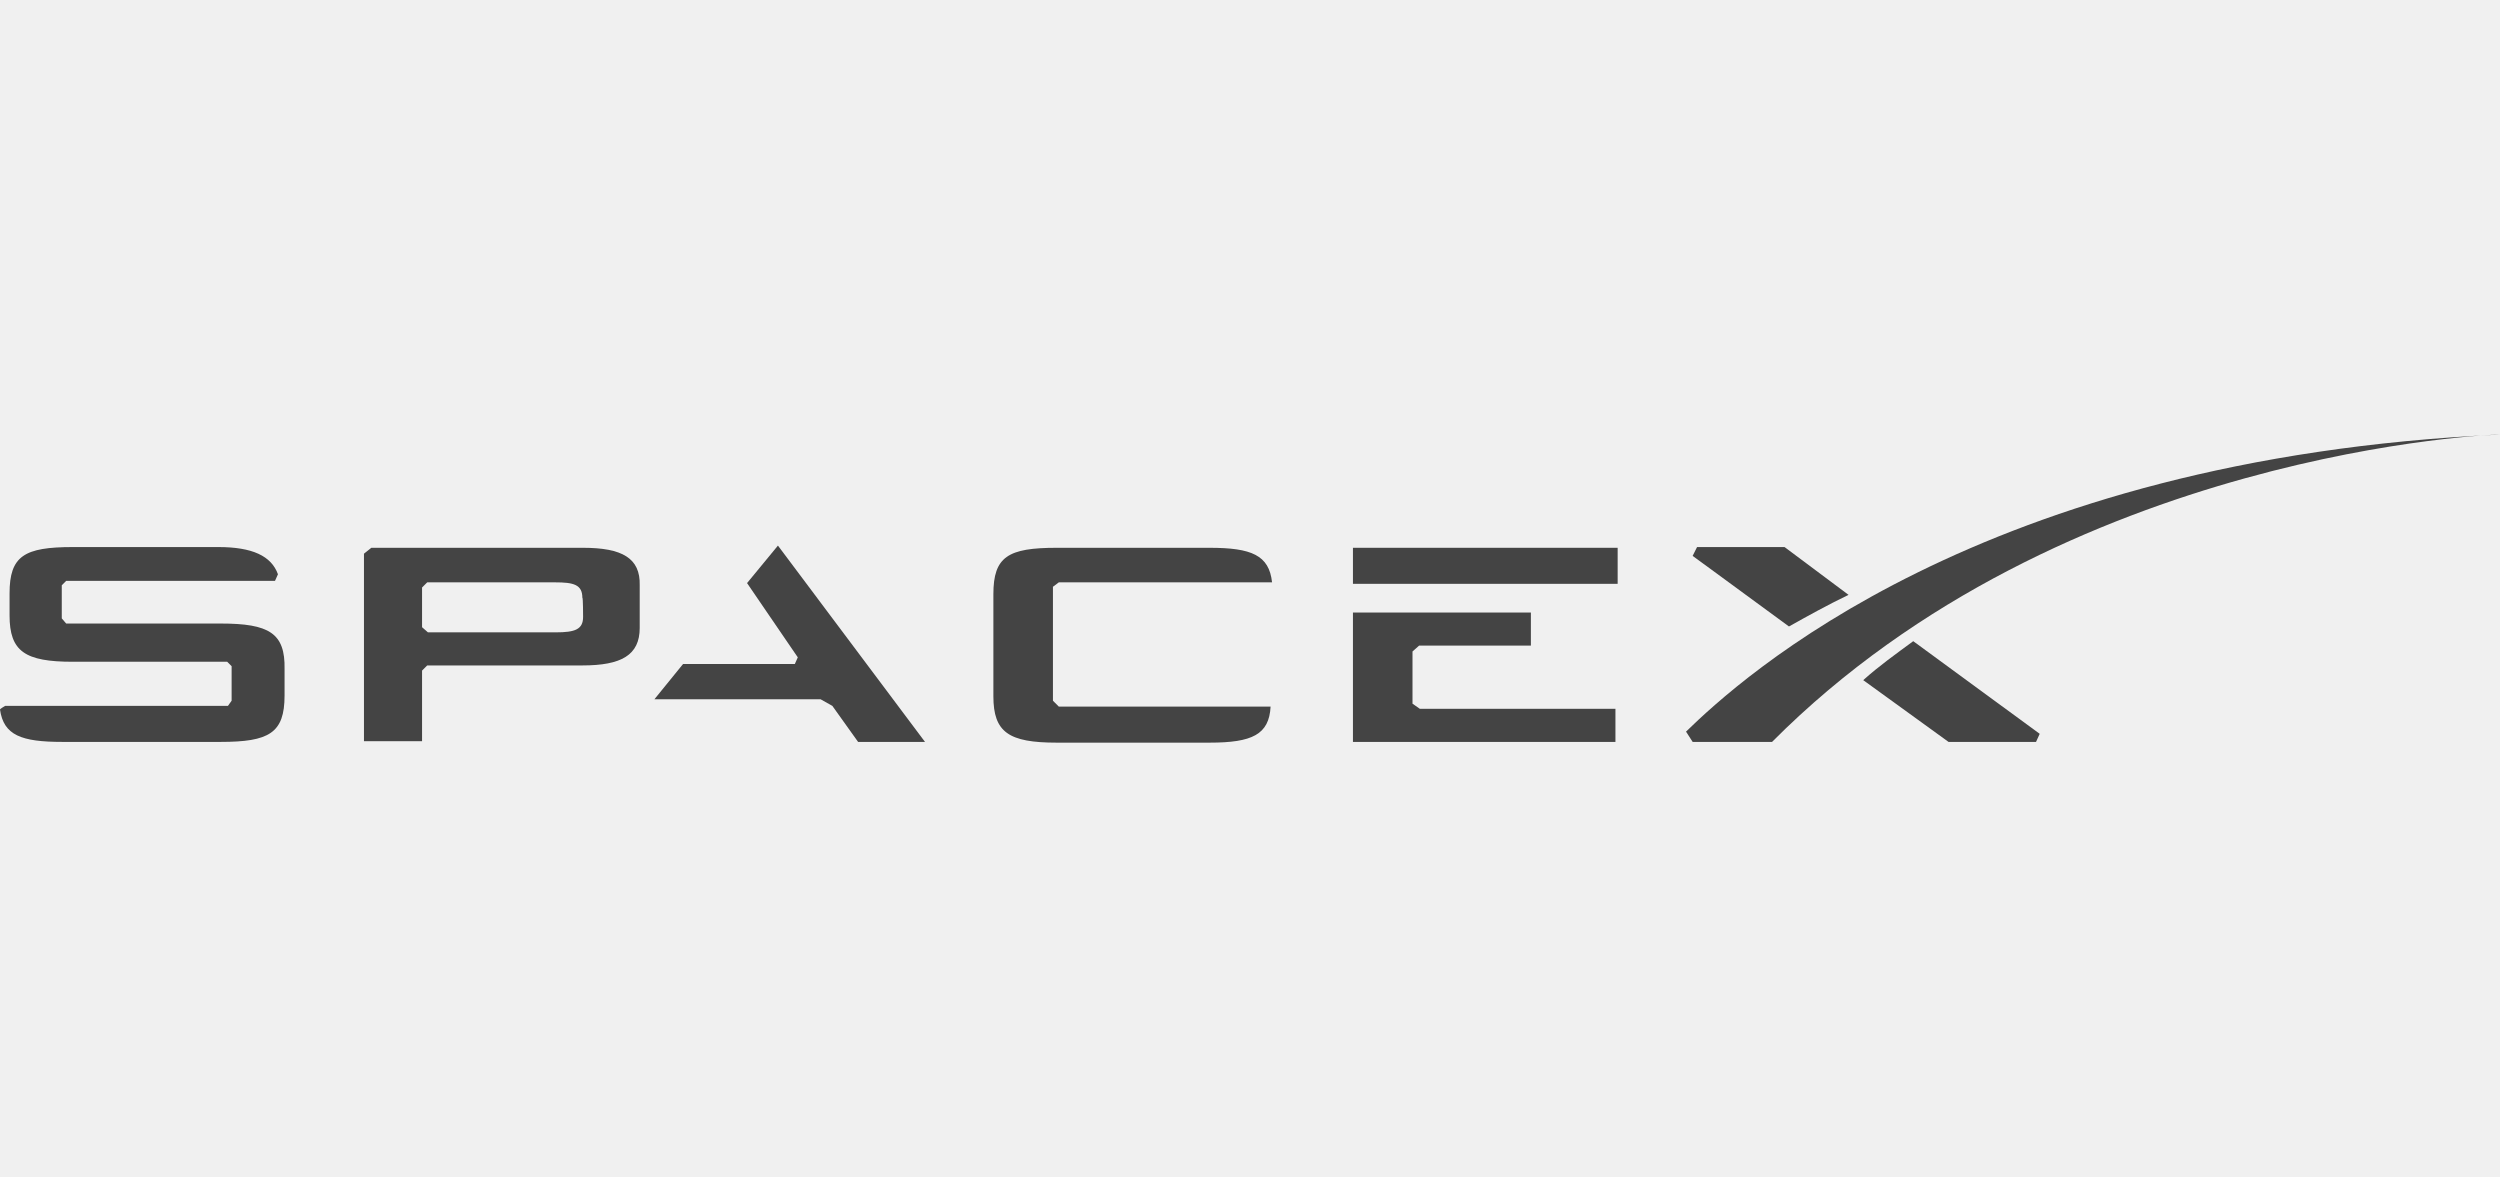
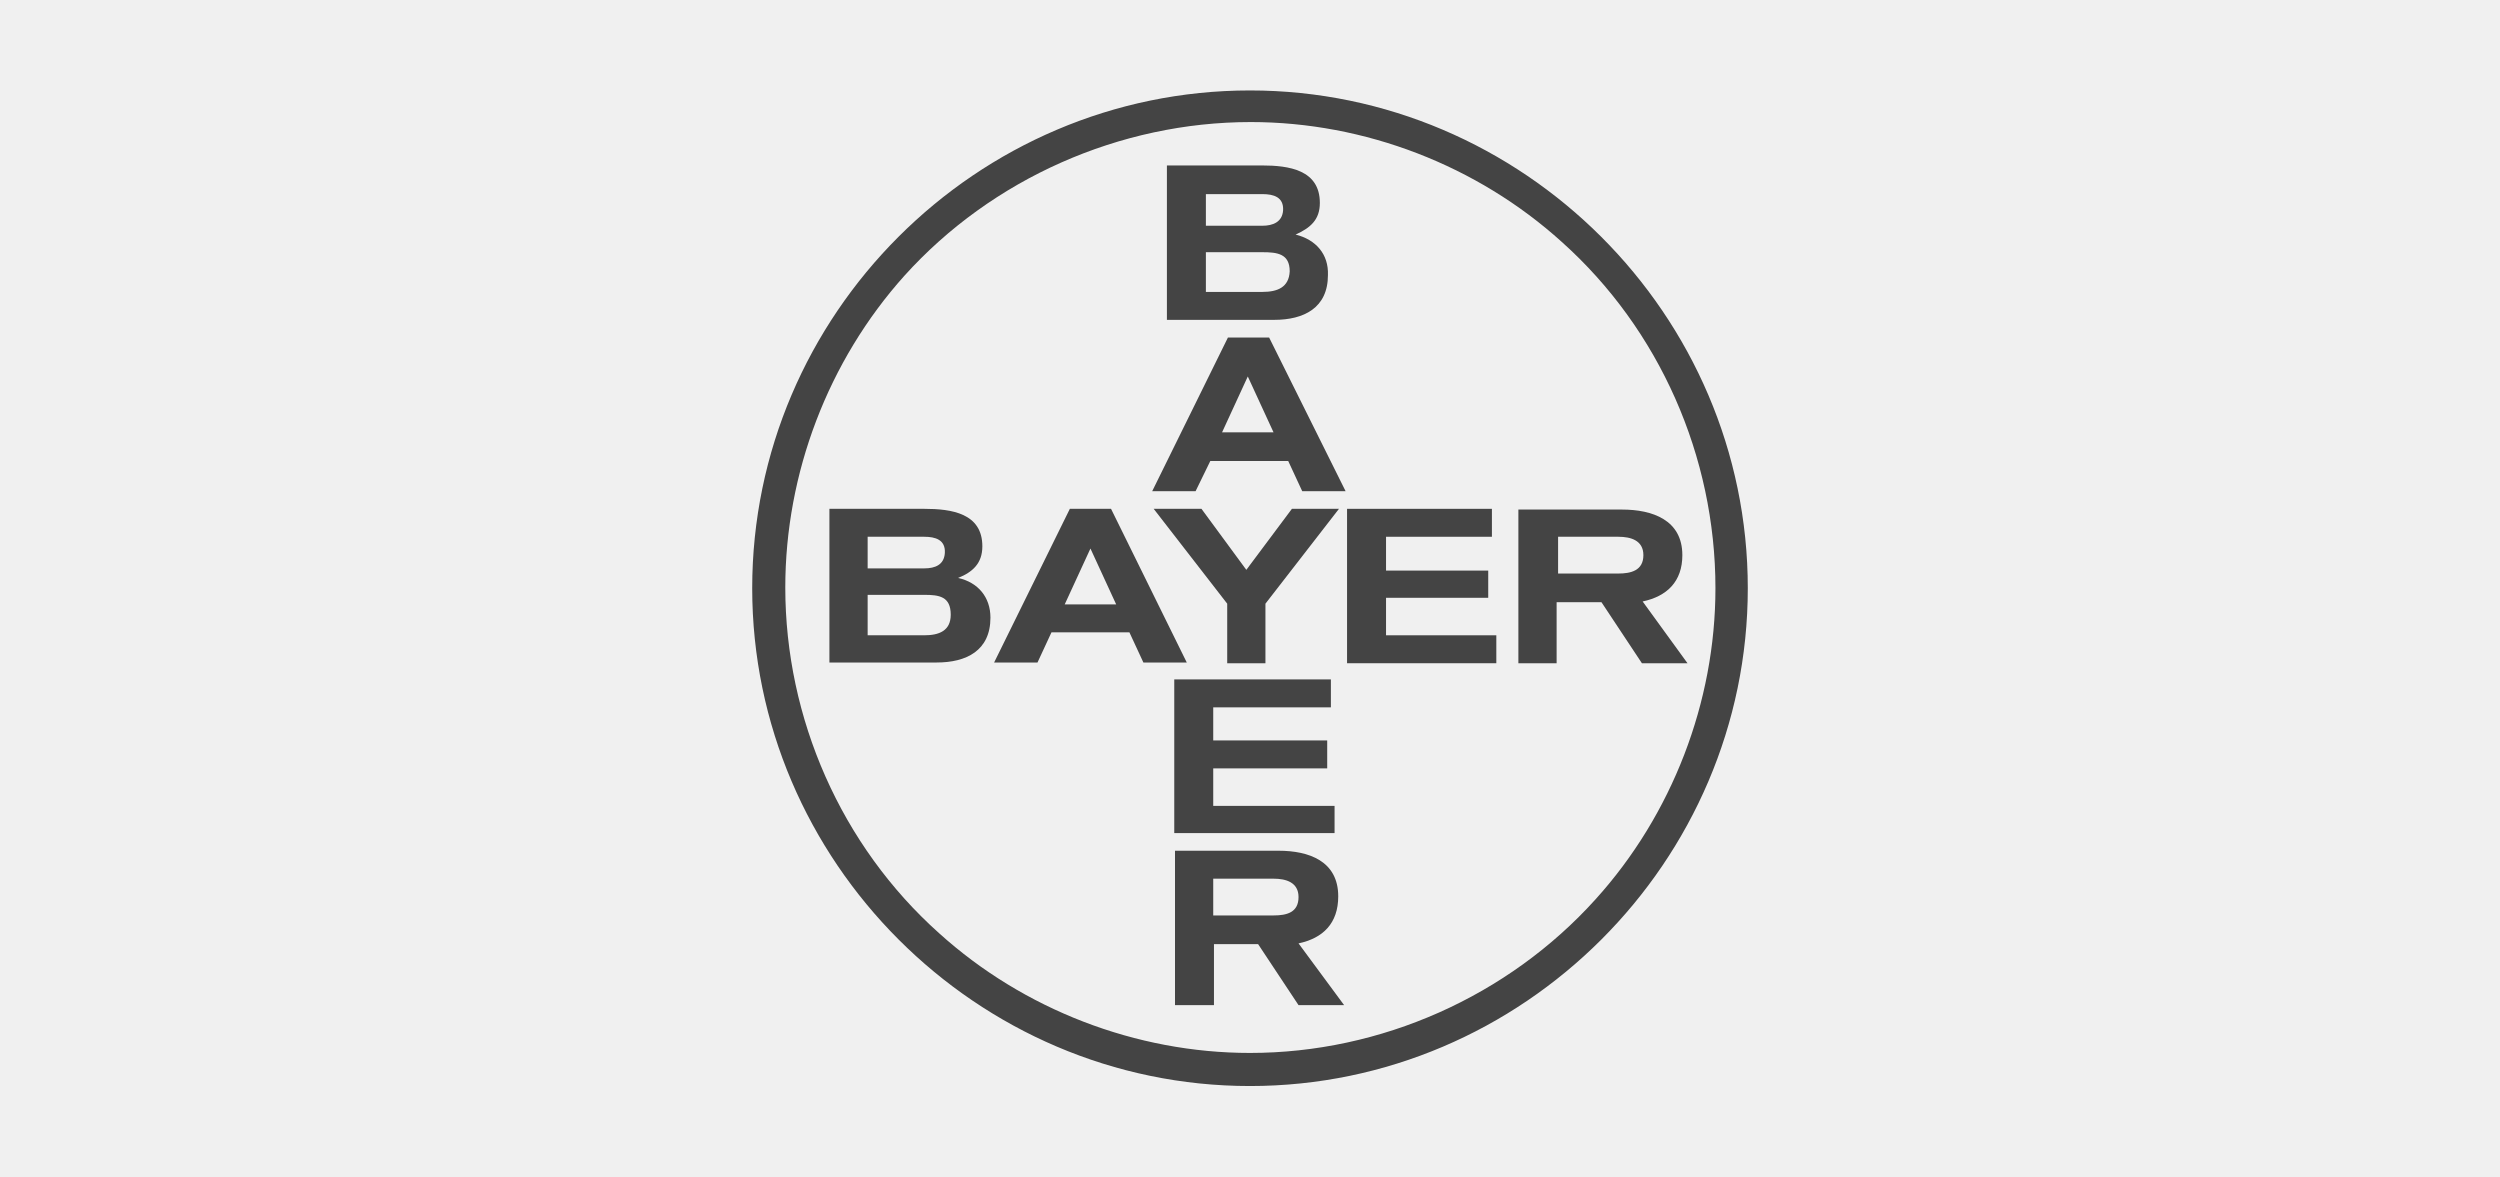
<svg xmlns="http://www.w3.org/2000/svg" version="1.1" x="0px" y="0px" viewBox="0 0 340 160" style="enable-background:new 0 0 340 160;" xml:space="preserve">
  <style type="text/css">
- 	.st0{display:none;}
- 	.st1{display:inline;fill:#F2F2F2;}
- 	.st2{fill:#444444;}
- 	.st3{fill:#FFFFFF;}
- 	.st4{fill:#969898;}
- 	.st5{opacity:0.15;fill:#444444;}
- 	.st6{fill-rule:evenodd;clip-rule:evenodd;fill:#444444;}
- 	.st7{fill-rule:evenodd;clip-rule:evenodd;fill:#969898;}
- 	.st8{fill-rule:evenodd;clip-rule:evenodd;fill:#C9CACB;}
+ 	.st0{fill:#F2F2F2;}
+ 	.st1{fill:#444444;}
+ 	.st2{fill:#FFFFFF;}
+ 	.st3{fill:#969898;}
+ 	.st4{opacity:0.15;fill:#444444;}
+ 	.st5{fill-rule:evenodd;clip-rule:evenodd;fill:#444444;}
+ 	.st6{fill-rule:evenodd;clip-rule:evenodd;fill:#969898;}
+ 	.st7{clip-path:url(#SVGID_2_);fill:#444444;}
+ 	.st8{clip-path:url(#SVGID_4_);fill:#444444;}
+ 	.st9{clip-path:url(#SVGID_6_);fill:#444444;}
+ 	.st10{fill:#444445;}
</style>
-   <g id="Layer_2" class="st0">
-     <rect class="st1" width="340" height="160" />
-   </g>
+   <g id="Layer_2">
+ </g>
  <g id="Layer_1">
    <g>
-       <path class="st2" d="M79.3,74.5H50.5l-1,0.8v25.5h7.9v-9.6l0.7-0.7h21.1c5.3,0,7.8-1.4,7.8-5.1v-5.8    C87.1,75.9,84.6,74.5,79.3,74.5 M79.3,83.9c0,1.7-1.1,2.1-3.7,2.1H58.2l-0.8-0.7v-5.4l0.7-0.7h17.4c2.5,0,3.7,0.3,3.7,2.1    C79.3,81.2,79.3,83.9,79.3,83.9z" />
-       <polyline class="st2" points="101.6,79.3 108.5,89.4 108.1,90.3 92.9,90.3 89,95.1 111.6,95.1 113.2,96 116.7,100.9 125.8,100.9     105.8,74.2   " />
-       <polyline class="st2" points="192.1,95.7 192.1,88.6 193,87.8 208.2,87.8 208.2,83.3 184,83.3 184,100.9 219.7,100.9 219.7,96.4     193.1,96.4   " />
-       <rect x="184" y="74.5" class="st2" width="36" height="4.9" />
-       <path class="st2" d="M144,79.2h29c-0.4-3.7-2.8-4.7-8.5-4.7h-20.8c-6.6,0-8.6,1.2-8.6,6.3v13.9c0,4.9,2.1,6.3,8.6,6.3h20.8    c5.8,0,8.1-1.1,8.3-4.9H144l-0.8-0.8V79.8" />
-       <path class="st2" d="M30,84.8H9l-0.6-0.7v-4.5L9,79h28.4l0.4-0.9c-0.9-2.5-3.5-3.7-8.1-3.7H9.9c-6.6,0-8.6,1.2-8.6,6.3v3    c0,4.9,2.1,6.3,8.6,6.3h21l0.6,0.6v4.7l-0.5,0.7H7l0,0H0.7c0,0-0.7,0.4-0.7,0.5c0.5,3.5,2.9,4.4,8.5,4.4H30c6.6,0,8.7-1.2,8.7-6.3    V91C38.8,86.1,36.6,84.8,30,84.8" />
-       <path class="st2" d="M242.7,74.4h-11.9l-0.6,1.2l13.1,9.6c2.5-1.4,5.2-2.9,8.1-4.3" />
-       <path class="st2" d="M253.4,92.5l11.6,8.4h11.9l0.5-1.1l-17.2-12.6C257.9,88.9,255.5,90.6,253.4,92.5" />
-       <path class="st2" d="M241,100.9h-10.8l-0.9-1.4c7.3-7.1,39.9-37.2,110.7-40.4C340,59,280.6,61.1,241,100.9" />
+       <path class="st5" d="M170,12.3c-37.2,0-67.7,30.5-67.7,67.7c0,37.1,30.5,67.7,67.7,67.7c37.1,0,67.7-30.5,67.7-67.7    C237.7,42.8,207.1,12.3,170,12.3z M217,122.3c-11.9,13.2-29.2,20.9-47,20.9c-15.5,0-30.8-5.9-42.3-16.3    c-13.3-11.9-20.9-29.2-20.9-47c0-15.5,5.8-30.8,16.2-42.4c11.9-13.2,29.3-20.9,47.1-20.9c15.5,0,30.8,5.9,42.3,16.3    c13.3,11.9,20.9,29.2,20.9,47.1C233.3,95.5,227.4,110.8,217,122.3z" />
+       <polygon class="st5" points="169.5,77.5 175.7,69.2 182.1,69.2 172.1,82.1 172.1,90.2 166.9,90.2 166.9,82.1 156.9,69.2     163.4,69.2 169.5,77.5   " />
+       <polygon class="st5" points="203.5,86.4 203.5,90.2 183.2,90.2 183.2,69.2 202.9,69.2 202.9,73 188.5,73 188.5,77.6 202.4,77.6     202.4,81.3 188.5,81.3 188.5,86.4 203.5,86.4   " />
+       <polygon class="st5" points="181.5,109.6 181.5,113.3 159.7,113.3 159.7,92.4 181,92.4 181,96.2 165,96.2 165,100.7 180.5,100.7     180.5,104.5 165,104.5 165,109.6 181.5,109.6   " />
+       <path class="st5" d="M151.1,69.2h-5.6l-10.3,20.9h5.9L143,86h10.6l1.9,4.1h5.9L151.1,69.2z M144.8,82.2l3.5-7.6l0,0l0,0l3.5,7.6    H144.8z" />
+       <path class="st5" d="M130.3,78.6c2-0.8,3.3-2,3.3-4.3c0-4.5-4.2-5.1-7.9-5.1h-12.9v20.9h14.6c4,0,7.3-1.6,7.3-6.1    C134.7,81.2,133,79.2,130.3,78.6z M118,73h7.7c1.5,0,2.9,0.4,2.8,2.2c-0.1,1.6-1.3,2.1-2.8,2.1H118V73z M125.7,86.4H118v-5.5h7.7    c2,0,3.6,0.2,3.6,2.7C129.3,85.8,127.7,86.4,125.7,86.4z" />
+       <path class="st5" d="M223.4,81.8c3.3-0.7,5.4-2.7,5.4-6.3c0-4.8-4.1-6.2-8.2-6.2h-14.1v20.9h5.2v-8.3h6.1l5.5,8.3h6.2L223.4,81.8z     M220.1,78h-8.2V73h8.2c1.7,0,3.4,0.5,3.4,2.5C223.5,77.6,221.8,78,220.1,78z" />
+       <path class="st5" d="M176.2,31.9c2-0.9,3.3-2,3.3-4.3c0-4.5-4.2-5.1-7.9-5.1h-12.9v21h14.6c4,0,7.3-1.6,7.3-6.1    C180.7,34.6,179,32.6,176.2,31.9z M164,26.4h7.7c1.5,0,2.9,0.4,2.8,2.2c-0.1,1.6-1.4,2.1-2.8,2.1H164V26.4z M171.7,39.7H164v-5.4    h7.7c2,0,3.7,0.2,3.7,2.6C175.3,39.1,173.7,39.7,171.7,39.7z" />
+       <path class="st5" d="M172.6,45.9h-5.6l-10.3,20.9h5.9l2-4.1h10.6l1.9,4.1h5.9L172.6,45.9z M166.2,58.8l3.5-7.6l0,0.1v-0.1l3.5,7.6    H166.2z" />
+       <path class="st5" d="M176.6,128.3c3.3-0.7,5.4-2.7,5.4-6.4c0-4.8-4-6.2-8.1-6.2h-14.1v21h5.3v-8.3h6l5.5,8.3h6.2L176.6,128.3z     M173.2,124.5H165v-5h8.2c1.7,0,3.4,0.5,3.4,2.5C176.6,124.1,175,124.5,173.2,124.5z" />
    </g>
  </g>
</svg>
